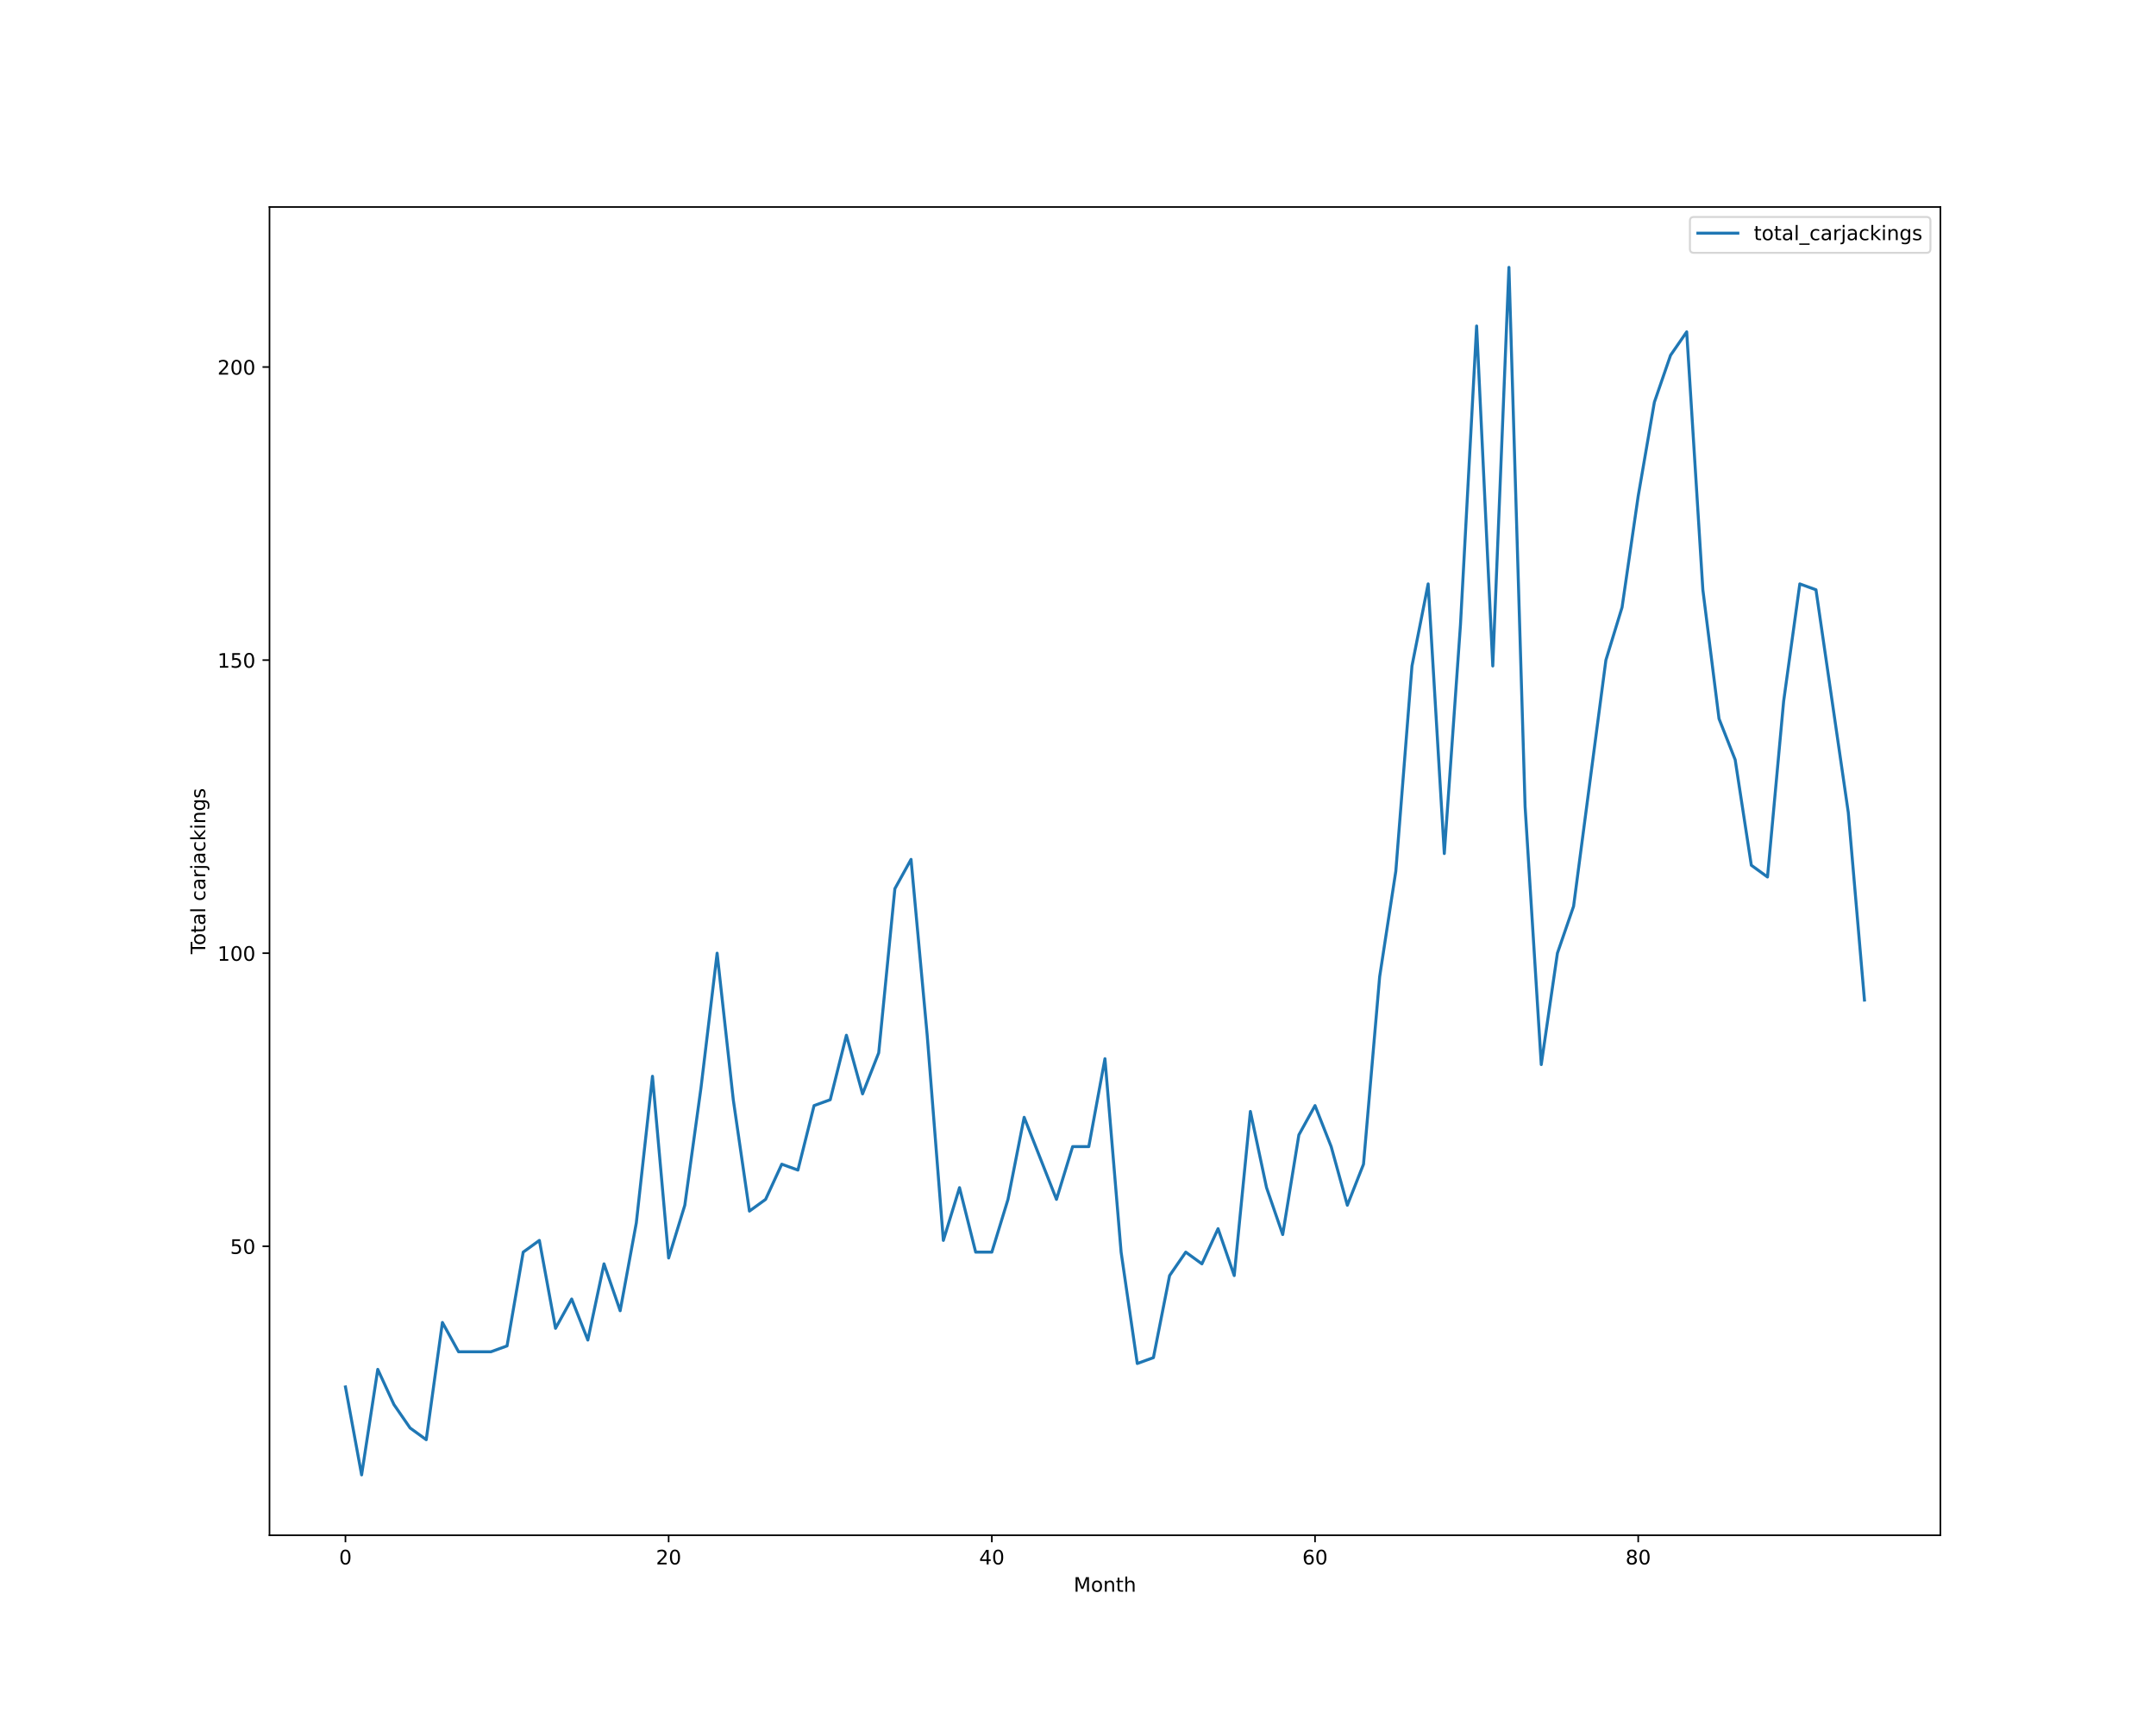
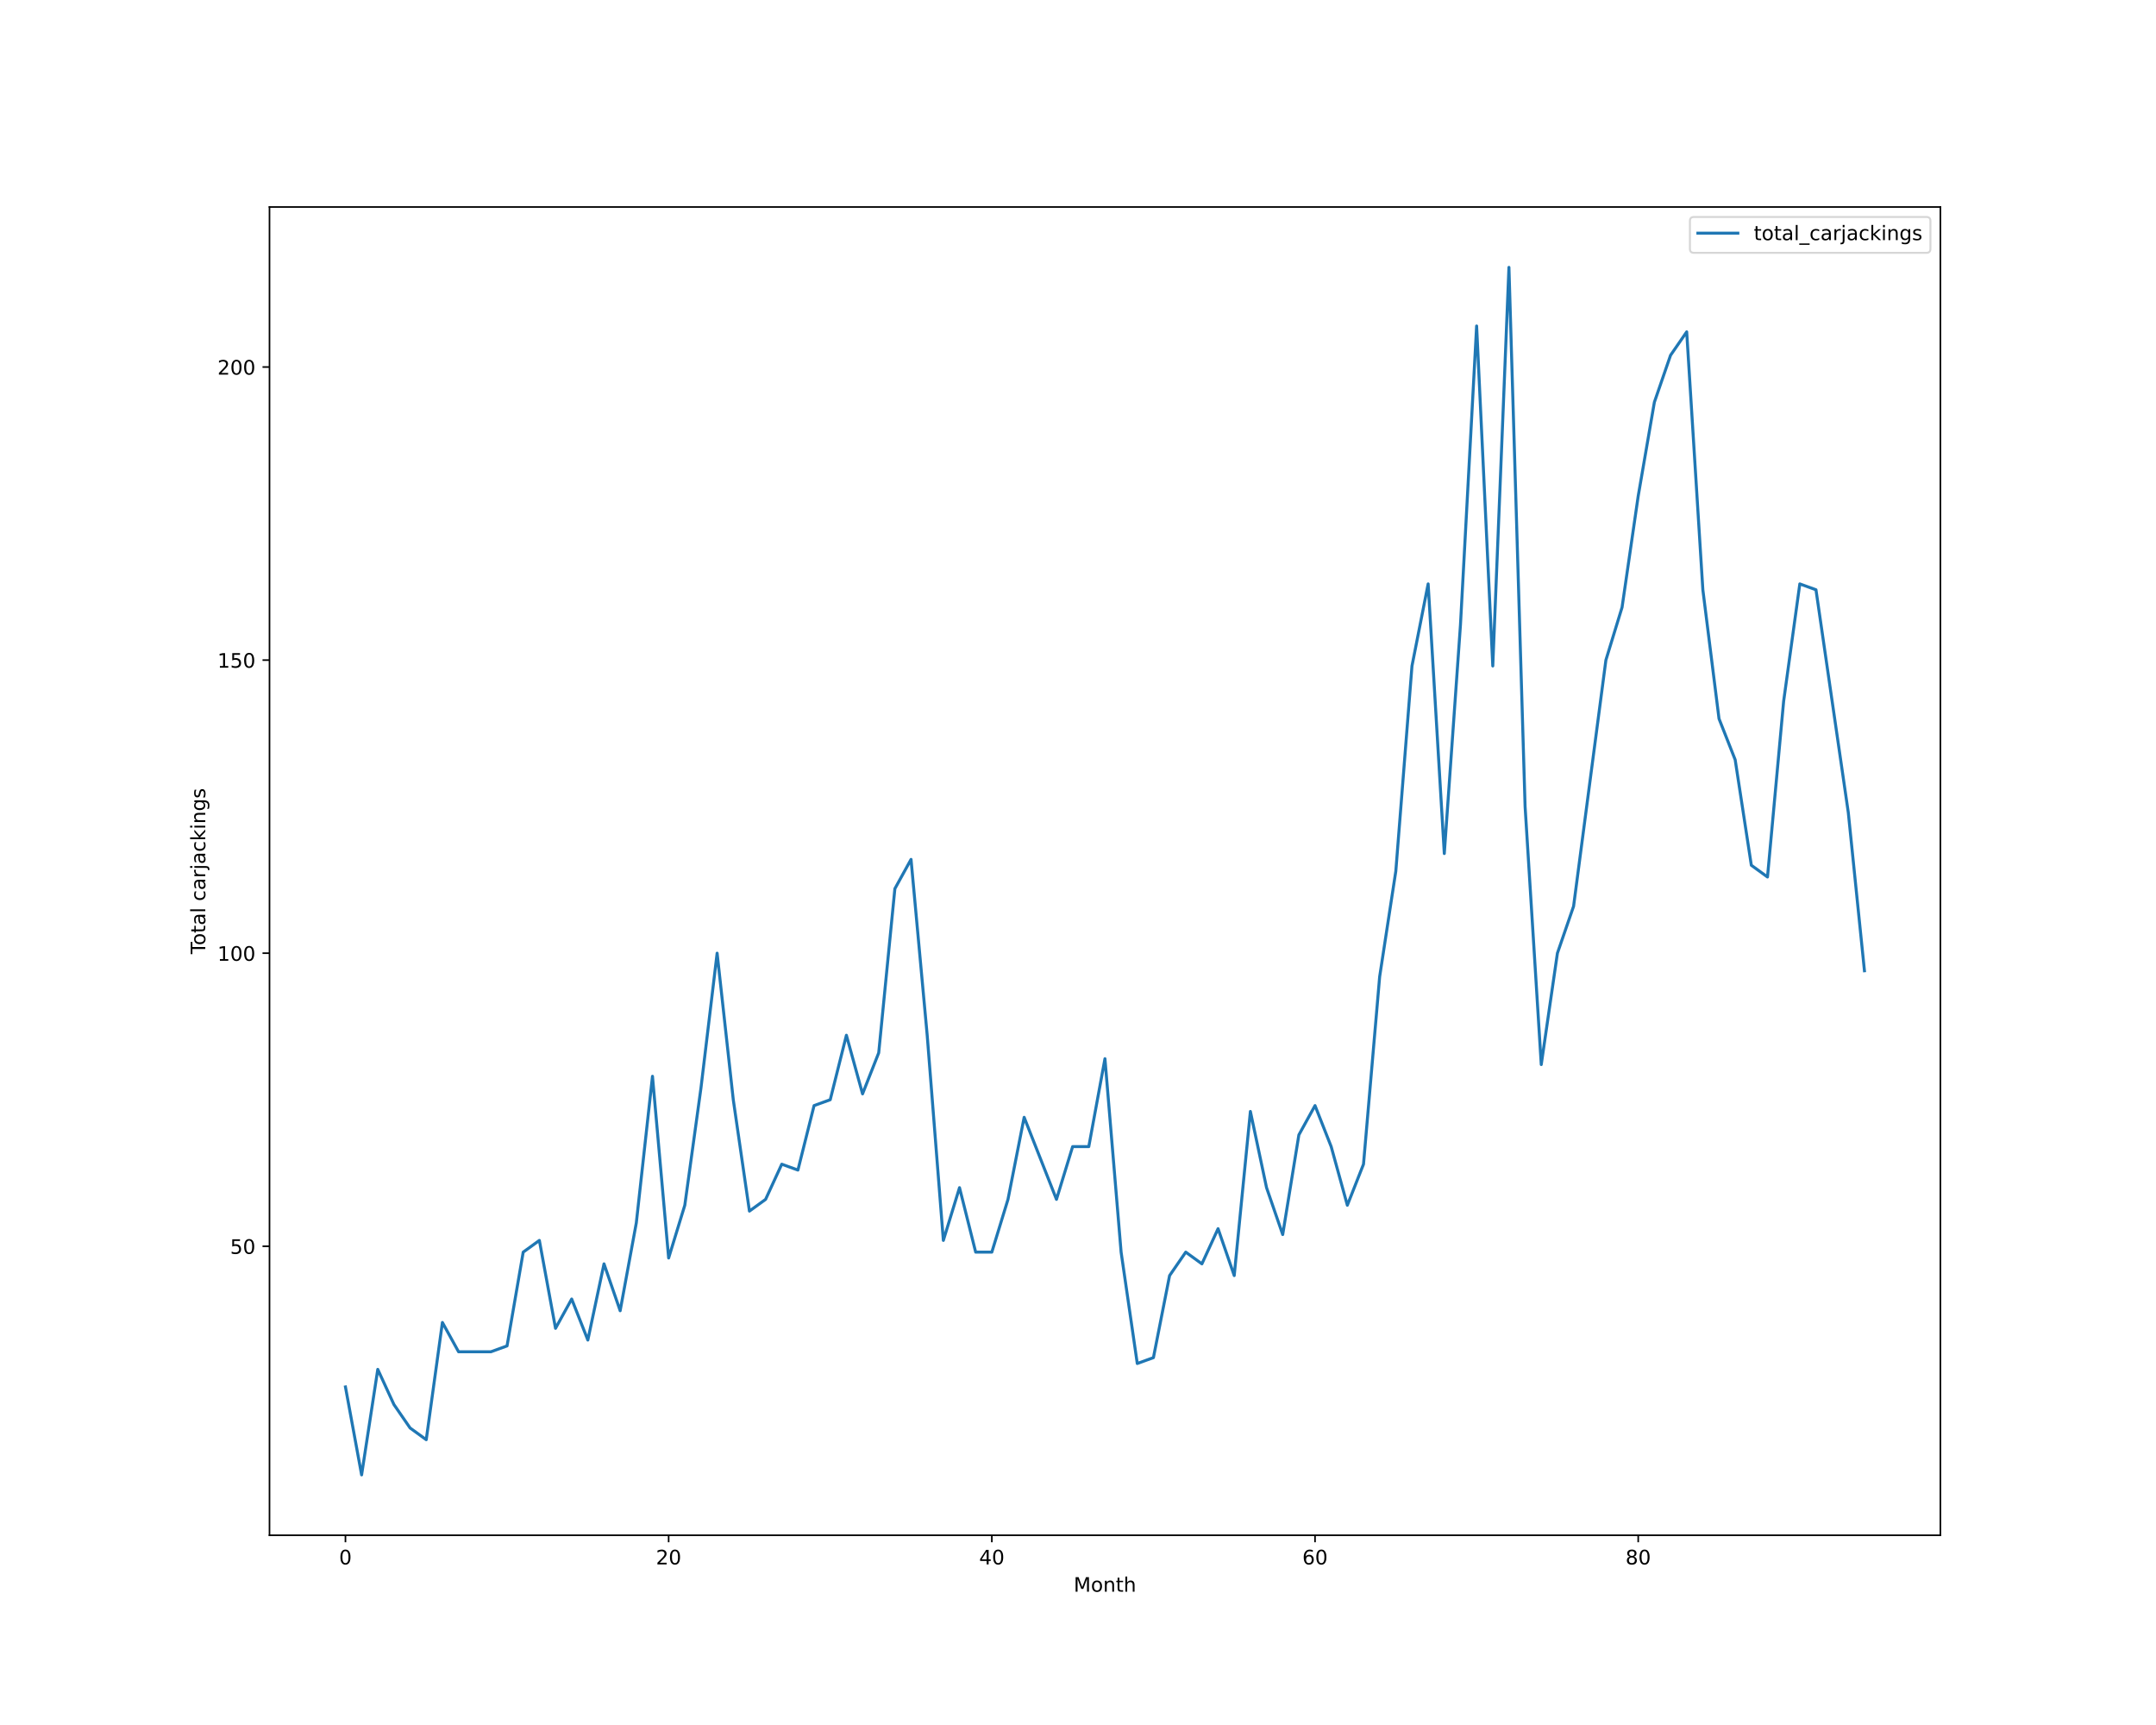
<svg xmlns="http://www.w3.org/2000/svg" xmlns:xlink="http://www.w3.org/1999/xlink" height="864pt" version="1.1" viewBox="0 0 1080 864" width="1080pt">
  <defs>
    <style type="text/css">*{stroke-linecap:butt;stroke-linejoin:round;}</style>
  </defs>
  <g id="figure_1">
    <g id="patch_1">
      <path d="M 0 864  L 1080 864  L 1080 0  L 0 0  z " style="fill:#ffffff;" />
    </g>
    <g id="axes_1">
      <g id="patch_2">
        <path d="M 135 768.96  L 972 768.96  L 972 103.68  L 135 103.68  z " style="fill:#ffffff;" />
      </g>
      <g id="matplotlib.axis_1">
        <g id="xtick_1">
          <g id="line2d_1">
            <defs>
-               <path d="M 0 0  L 0 3.5  " id="mff0ced918f" style="stroke:#000000;stroke-width:0.8;" />
-             </defs>
-             <g>
-               <use style="stroke:#000000;stroke-width:0.8;" x="173.045" xlink:href="#mff0ced918f" y="768.96" />
+               <path d="M 0 0  L 0 3.5  " id="m4a7d5a635d" style="stroke:#000000;stroke-width:0.8;" />
+             </defs>
+             <g>
+               <use style="stroke:#000000;stroke-width:0.8;" x="173.045" xlink:href="#m4a7d5a635d" y="768.96" />
            </g>
          </g>
          <g id="text_1">
            <g transform="translate(169.8642 783.5584)scale(0.1 -0.1)">
              <defs>
                <path d="M 2034 4250  Q 1547 4250 1301 3770  Q 1056 3291 1056 2328  Q 1056 1369 1301 889  Q 1547 409 2034 409  Q 2525 409 2770 889  Q 3016 1369 3016 2328  Q 3016 3291 2770 3770  Q 2525 4250 2034 4250  z M 2034 4750  Q 2819 4750 3233 4129  Q 3647 3509 3647 2328  Q 3647 1150 3233 529  Q 2819 -91 2034 -91  Q 1250 -91 836 529  Q 422 1150 422 2328  Q 422 3509 836 4129  Q 1250 4750 2034 4750  z " id="DejaVuSans-30" transform="scale(0.015625)" />
              </defs>
              <use xlink:href="#DejaVuSans-30" />
            </g>
          </g>
        </g>
        <g id="xtick_2">
          <g id="line2d_2">
            <g>
-               <use style="stroke:#000000;stroke-width:0.8;" x="334.941" xlink:href="#mff0ced918f" y="768.96" />
+               <use style="stroke:#000000;stroke-width:0.8;" x="334.941" xlink:href="#m4a7d5a635d" y="768.96" />
            </g>
          </g>
          <g id="text_2">
            <g transform="translate(328.5785 783.5584)scale(0.1 -0.1)">
              <defs>
                <path d="M 1228 531  L 3431 531  L 3431 0  L 469 0  L 469 531  Q 828 903 1448 1529  Q 2069 2156 2228 2338  Q 2531 2678 2651 2914  Q 2772 3150 2772 3378  Q 2772 3750 2511 3984  Q 2250 4219 1831 4219  Q 1534 4219 1204 4116  Q 875 4013 500 3803  L 500 4441  Q 881 4594 1212 4672  Q 1544 4750 1819 4750  Q 2544 4750 2975 4387  Q 3406 4025 3406 3419  Q 3406 3131 3298 2873  Q 3191 2616 2906 2266  Q 2828 2175 2409 1742  Q 1991 1309 1228 531  z " id="DejaVuSans-32" transform="scale(0.015625)" />
              </defs>
              <use xlink:href="#DejaVuSans-32" />
              <use x="63.623" xlink:href="#DejaVuSans-30" />
            </g>
          </g>
        </g>
        <g id="xtick_3">
          <g id="line2d_3">
            <g>
-               <use style="stroke:#000000;stroke-width:0.8;" x="496.837" xlink:href="#mff0ced918f" y="768.96" />
+               <use style="stroke:#000000;stroke-width:0.8;" x="496.837" xlink:href="#m4a7d5a635d" y="768.96" />
            </g>
          </g>
          <g id="text_3">
            <g transform="translate(490.4741 783.5584)scale(0.1 -0.1)">
              <defs>
                <path d="M 2419 4116  L 825 1625  L 2419 1625  L 2419 4116  z M 2253 4666  L 3047 4666  L 3047 1625  L 3713 1625  L 3713 1100  L 3047 1100  L 3047 0  L 2419 0  L 2419 1100  L 313 1100  L 313 1709  L 2253 4666  z " id="DejaVuSans-34" transform="scale(0.015625)" />
              </defs>
              <use xlink:href="#DejaVuSans-34" />
              <use x="63.623" xlink:href="#DejaVuSans-30" />
            </g>
          </g>
        </g>
        <g id="xtick_4">
          <g id="line2d_4">
            <g>
-               <use style="stroke:#000000;stroke-width:0.8;" x="658.732" xlink:href="#mff0ced918f" y="768.96" />
+               <use style="stroke:#000000;stroke-width:0.8;" x="658.732" xlink:href="#m4a7d5a635d" y="768.96" />
            </g>
          </g>
          <g id="text_4">
            <g transform="translate(652.3696 783.5584)scale(0.1 -0.1)">
              <defs>
                <path d="M 2113 2584  Q 1688 2584 1439 2293  Q 1191 2003 1191 1497  Q 1191 994 1439 701  Q 1688 409 2113 409  Q 2538 409 2786 701  Q 3034 994 3034 1497  Q 3034 2003 2786 2293  Q 2538 2584 2113 2584  z M 3366 4563  L 3366 3988  Q 3128 4100 2886 4159  Q 2644 4219 2406 4219  Q 1781 4219 1451 3797  Q 1122 3375 1075 2522  Q 1259 2794 1537 2939  Q 1816 3084 2150 3084  Q 2853 3084 3261 2657  Q 3669 2231 3669 1497  Q 3669 778 3244 343  Q 2819 -91 2113 -91  Q 1303 -91 875 529  Q 447 1150 447 2328  Q 447 3434 972 4092  Q 1497 4750 2381 4750  Q 2619 4750 2861 4703  Q 3103 4656 3366 4563  z " id="DejaVuSans-36" transform="scale(0.015625)" />
              </defs>
              <use xlink:href="#DejaVuSans-36" />
              <use x="63.623" xlink:href="#DejaVuSans-30" />
            </g>
          </g>
        </g>
        <g id="xtick_5">
          <g id="line2d_5">
            <g>
-               <use style="stroke:#000000;stroke-width:0.8;" x="820.628" xlink:href="#mff0ced918f" y="768.96" />
+               <use style="stroke:#000000;stroke-width:0.8;" x="820.628" xlink:href="#m4a7d5a635d" y="768.96" />
            </g>
          </g>
          <g id="text_5">
            <g transform="translate(814.2652 783.5584)scale(0.1 -0.1)">
              <defs>
                <path d="M 2034 2216  Q 1584 2216 1326 1975  Q 1069 1734 1069 1313  Q 1069 891 1326 650  Q 1584 409 2034 409  Q 2484 409 2743 651  Q 3003 894 3003 1313  Q 3003 1734 2745 1975  Q 2488 2216 2034 2216  z M 1403 2484  Q 997 2584 770 2862  Q 544 3141 544 3541  Q 544 4100 942 4425  Q 1341 4750 2034 4750  Q 2731 4750 3128 4425  Q 3525 4100 3525 3541  Q 3525 3141 3298 2862  Q 3072 2584 2669 2484  Q 3125 2378 3379 2068  Q 3634 1759 3634 1313  Q 3634 634 3220 271  Q 2806 -91 2034 -91  Q 1263 -91 848 271  Q 434 634 434 1313  Q 434 1759 690 2068  Q 947 2378 1403 2484  z M 1172 3481  Q 1172 3119 1398 2916  Q 1625 2713 2034 2713  Q 2441 2713 2670 2916  Q 2900 3119 2900 3481  Q 2900 3844 2670 4047  Q 2441 4250 2034 4250  Q 1625 4250 1398 4047  Q 1172 3844 1172 3481  z " id="DejaVuSans-38" transform="scale(0.015625)" />
              </defs>
              <use xlink:href="#DejaVuSans-38" />
              <use x="63.623" xlink:href="#DejaVuSans-30" />
            </g>
          </g>
        </g>
        <g id="text_6">
          <g transform="translate(537.8289 797.2366)scale(0.1 -0.1)">
            <defs>
              <path d="M 628 4666  L 1569 4666  L 2759 1491  L 3956 4666  L 4897 4666  L 4897 0  L 4281 0  L 4281 4097  L 3078 897  L 2444 897  L 1241 4097  L 1241 0  L 628 0  L 628 4666  z " id="DejaVuSans-4d" transform="scale(0.015625)" />
              <path d="M 1959 3097  Q 1497 3097 1228 2736  Q 959 2375 959 1747  Q 959 1119 1226 758  Q 1494 397 1959 397  Q 2419 397 2687 759  Q 2956 1122 2956 1747  Q 2956 2369 2687 2733  Q 2419 3097 1959 3097  z M 1959 3584  Q 2709 3584 3137 3096  Q 3566 2609 3566 1747  Q 3566 888 3137 398  Q 2709 -91 1959 -91  Q 1206 -91 779 398  Q 353 888 353 1747  Q 353 2609 779 3096  Q 1206 3584 1959 3584  z " id="DejaVuSans-6f" transform="scale(0.015625)" />
              <path d="M 3513 2113  L 3513 0  L 2938 0  L 2938 2094  Q 2938 2591 2744 2837  Q 2550 3084 2163 3084  Q 1697 3084 1428 2787  Q 1159 2491 1159 1978  L 1159 0  L 581 0  L 581 3500  L 1159 3500  L 1159 2956  Q 1366 3272 1645 3428  Q 1925 3584 2291 3584  Q 2894 3584 3203 3211  Q 3513 2838 3513 2113  z " id="DejaVuSans-6e" transform="scale(0.015625)" />
              <path d="M 1172 4494  L 1172 3500  L 2356 3500  L 2356 3053  L 1172 3053  L 1172 1153  Q 1172 725 1289 603  Q 1406 481 1766 481  L 2356 481  L 2356 0  L 1766 0  Q 1100 0 847 248  Q 594 497 594 1153  L 594 3053  L 172 3053  L 172 3500  L 594 3500  L 594 4494  L 1172 4494  z " id="DejaVuSans-74" transform="scale(0.015625)" />
              <path d="M 3513 2113  L 3513 0  L 2938 0  L 2938 2094  Q 2938 2591 2744 2837  Q 2550 3084 2163 3084  Q 1697 3084 1428 2787  Q 1159 2491 1159 1978  L 1159 0  L 581 0  L 581 4863  L 1159 4863  L 1159 2956  Q 1366 3272 1645 3428  Q 1925 3584 2291 3584  Q 2894 3584 3203 3211  Q 3513 2838 3513 2113  z " id="DejaVuSans-68" transform="scale(0.015625)" />
            </defs>
            <use xlink:href="#DejaVuSans-4d" />
            <use x="86.279" xlink:href="#DejaVuSans-6f" />
            <use x="147.461" xlink:href="#DejaVuSans-6e" />
            <use x="210.84" xlink:href="#DejaVuSans-74" />
            <use x="250.049" xlink:href="#DejaVuSans-68" />
          </g>
        </g>
      </g>
      <g id="matplotlib.axis_2">
        <g id="ytick_1">
          <g id="line2d_6">
            <defs>
-               <path d="M 0 0  L -3.5 0  " id="m8ad82477fa" style="stroke:#000000;stroke-width:0.8;" />
-             </defs>
-             <g>
-               <use style="stroke:#000000;stroke-width:0.8;" x="135" xlink:href="#m8ad82477fa" y="624.219" />
+               <path d="M 0 0  L -3.5 0  " id="m0ed5654f77" style="stroke:#000000;stroke-width:0.8;" />
+             </defs>
+             <g>
+               <use style="stroke:#000000;stroke-width:0.8;" x="135" xlink:href="#m0ed5654f77" y="624.219" />
            </g>
          </g>
          <g id="text_7">
            <g transform="translate(115.275 628.0182)scale(0.1 -0.1)">
              <defs>
                <path d="M 691 4666  L 3169 4666  L 3169 4134  L 1269 4134  L 1269 2991  Q 1406 3038 1543 3061  Q 1681 3084 1819 3084  Q 2600 3084 3056 2656  Q 3513 2228 3513 1497  Q 3513 744 3044 326  Q 2575 -91 1722 -91  Q 1428 -91 1123 -41  Q 819 9 494 109  L 494 744  Q 775 591 1075 516  Q 1375 441 1709 441  Q 2250 441 2565 725  Q 2881 1009 2881 1497  Q 2881 1984 2565 2268  Q 2250 2553 1709 2553  Q 1456 2553 1204 2497  Q 953 2441 691 2322  L 691 4666  z " id="DejaVuSans-35" transform="scale(0.015625)" />
              </defs>
              <use xlink:href="#DejaVuSans-35" />
              <use x="63.623" xlink:href="#DejaVuSans-30" />
            </g>
          </g>
        </g>
        <g id="ytick_2">
          <g id="line2d_7">
            <g>
-               <use style="stroke:#000000;stroke-width:0.8;" x="135" xlink:href="#m8ad82477fa" y="477.423" />
+               <use style="stroke:#000000;stroke-width:0.8;" x="135" xlink:href="#m0ed5654f77" y="477.423" />
            </g>
          </g>
          <g id="text_8">
            <g transform="translate(108.9125 481.2221)scale(0.1 -0.1)">
              <defs>
                <path d="M 794 531  L 1825 531  L 1825 4091  L 703 3866  L 703 4441  L 1819 4666  L 2450 4666  L 2450 531  L 3481 531  L 3481 0  L 794 0  L 794 531  z " id="DejaVuSans-31" transform="scale(0.015625)" />
              </defs>
              <use xlink:href="#DejaVuSans-31" />
              <use x="63.623" xlink:href="#DejaVuSans-30" />
              <use x="127.246" xlink:href="#DejaVuSans-30" />
            </g>
          </g>
        </g>
        <g id="ytick_3">
          <g id="line2d_8">
            <g>
-               <use style="stroke:#000000;stroke-width:0.8;" x="135" xlink:href="#m8ad82477fa" y="330.627" />
+               <use style="stroke:#000000;stroke-width:0.8;" x="135" xlink:href="#m0ed5654f77" y="330.627" />
            </g>
          </g>
          <g id="text_9">
            <g transform="translate(108.9125 334.426)scale(0.1 -0.1)">
              <use xlink:href="#DejaVuSans-31" />
              <use x="63.623" xlink:href="#DejaVuSans-35" />
              <use x="127.246" xlink:href="#DejaVuSans-30" />
            </g>
          </g>
        </g>
        <g id="ytick_4">
          <g id="line2d_9">
            <g>
-               <use style="stroke:#000000;stroke-width:0.8;" x="135" xlink:href="#m8ad82477fa" y="183.831" />
+               <use style="stroke:#000000;stroke-width:0.8;" x="135" xlink:href="#m0ed5654f77" y="183.831" />
            </g>
          </g>
          <g id="text_10">
            <g transform="translate(108.9125 187.6299)scale(0.1 -0.1)">
              <use xlink:href="#DejaVuSans-32" />
              <use x="63.623" xlink:href="#DejaVuSans-30" />
              <use x="127.246" xlink:href="#DejaVuSans-30" />
            </g>
          </g>
        </g>
        <g id="text_11">
          <g transform="translate(102.8328 477.8888)rotate(-90)scale(0.1 -0.1)">
            <defs>
              <path d="M -19 4666  L 3928 4666  L 3928 4134  L 2272 4134  L 2272 0  L 1638 0  L 1638 4134  L -19 4134  L -19 4666  z " id="DejaVuSans-54" transform="scale(0.015625)" />
              <path d="M 2194 1759  Q 1497 1759 1228 1600  Q 959 1441 959 1056  Q 959 750 1161 570  Q 1363 391 1709 391  Q 2188 391 2477 730  Q 2766 1069 2766 1631  L 2766 1759  L 2194 1759  z M 3341 1997  L 3341 0  L 2766 0  L 2766 531  Q 2569 213 2275 61  Q 1981 -91 1556 -91  Q 1019 -91 701 211  Q 384 513 384 1019  Q 384 1609 779 1909  Q 1175 2209 1959 2209  L 2766 2209  L 2766 2266  Q 2766 2663 2505 2880  Q 2244 3097 1772 3097  Q 1472 3097 1187 3025  Q 903 2953 641 2809  L 641 3341  Q 956 3463 1253 3523  Q 1550 3584 1831 3584  Q 2591 3584 2966 3190  Q 3341 2797 3341 1997  z " id="DejaVuSans-61" transform="scale(0.015625)" />
              <path d="M 603 4863  L 1178 4863  L 1178 0  L 603 0  L 603 4863  z " id="DejaVuSans-6c" transform="scale(0.015625)" />
              <path id="DejaVuSans-20" transform="scale(0.015625)" />
              <path d="M 3122 3366  L 3122 2828  Q 2878 2963 2633 3030  Q 2388 3097 2138 3097  Q 1578 3097 1268 2742  Q 959 2388 959 1747  Q 959 1106 1268 751  Q 1578 397 2138 397  Q 2388 397 2633 464  Q 2878 531 3122 666  L 3122 134  Q 2881 22 2623 -34  Q 2366 -91 2075 -91  Q 1284 -91 818 406  Q 353 903 353 1747  Q 353 2603 823 3093  Q 1294 3584 2113 3584  Q 2378 3584 2631 3529  Q 2884 3475 3122 3366  z " id="DejaVuSans-63" transform="scale(0.015625)" />
              <path d="M 2631 2963  Q 2534 3019 2420 3045  Q 2306 3072 2169 3072  Q 1681 3072 1420 2755  Q 1159 2438 1159 1844  L 1159 0  L 581 0  L 581 3500  L 1159 3500  L 1159 2956  Q 1341 3275 1631 3429  Q 1922 3584 2338 3584  Q 2397 3584 2469 3576  Q 2541 3569 2628 3553  L 2631 2963  z " id="DejaVuSans-72" transform="scale(0.015625)" />
              <path d="M 603 3500  L 1178 3500  L 1178 -63  Q 1178 -731 923 -1031  Q 669 -1331 103 -1331  L -116 -1331  L -116 -844  L 38 -844  Q 366 -844 484 -692  Q 603 -541 603 -63  L 603 3500  z M 603 4863  L 1178 4863  L 1178 4134  L 603 4134  L 603 4863  z " id="DejaVuSans-6a" transform="scale(0.015625)" />
              <path d="M 581 4863  L 1159 4863  L 1159 1991  L 2875 3500  L 3609 3500  L 1753 1863  L 3688 0  L 2938 0  L 1159 1709  L 1159 0  L 581 0  L 581 4863  z " id="DejaVuSans-6b" transform="scale(0.015625)" />
              <path d="M 603 3500  L 1178 3500  L 1178 0  L 603 0  L 603 3500  z M 603 4863  L 1178 4863  L 1178 4134  L 603 4134  L 603 4863  z " id="DejaVuSans-69" transform="scale(0.015625)" />
              <path d="M 2906 1791  Q 2906 2416 2648 2759  Q 2391 3103 1925 3103  Q 1463 3103 1205 2759  Q 947 2416 947 1791  Q 947 1169 1205 825  Q 1463 481 1925 481  Q 2391 481 2648 825  Q 2906 1169 2906 1791  z M 3481 434  Q 3481 -459 3084 -895  Q 2688 -1331 1869 -1331  Q 1566 -1331 1297 -1286  Q 1028 -1241 775 -1147  L 775 -588  Q 1028 -725 1275 -790  Q 1522 -856 1778 -856  Q 2344 -856 2625 -561  Q 2906 -266 2906 331  L 2906 616  Q 2728 306 2450 153  Q 2172 0 1784 0  Q 1141 0 747 490  Q 353 981 353 1791  Q 353 2603 747 3093  Q 1141 3584 1784 3584  Q 2172 3584 2450 3431  Q 2728 3278 2906 2969  L 2906 3500  L 3481 3500  L 3481 434  z " id="DejaVuSans-67" transform="scale(0.015625)" />
              <path d="M 2834 3397  L 2834 2853  Q 2591 2978 2328 3040  Q 2066 3103 1784 3103  Q 1356 3103 1142 2972  Q 928 2841 928 2578  Q 928 2378 1081 2264  Q 1234 2150 1697 2047  L 1894 2003  Q 2506 1872 2764 1633  Q 3022 1394 3022 966  Q 3022 478 2636 193  Q 2250 -91 1575 -91  Q 1294 -91 989 -36  Q 684 19 347 128  L 347 722  Q 666 556 975 473  Q 1284 391 1588 391  Q 1994 391 2212 530  Q 2431 669 2431 922  Q 2431 1156 2273 1281  Q 2116 1406 1581 1522  L 1381 1569  Q 847 1681 609 1914  Q 372 2147 372 2553  Q 372 3047 722 3315  Q 1072 3584 1716 3584  Q 2034 3584 2315 3537  Q 2597 3491 2834 3397  z " id="DejaVuSans-73" transform="scale(0.015625)" />
            </defs>
            <use xlink:href="#DejaVuSans-54" />
            <use x="44.084" xlink:href="#DejaVuSans-6f" />
            <use x="105.266" xlink:href="#DejaVuSans-74" />
            <use x="144.475" xlink:href="#DejaVuSans-61" />
            <use x="205.754" xlink:href="#DejaVuSans-6c" />
            <use x="233.537" xlink:href="#DejaVuSans-20" />
            <use x="265.324" xlink:href="#DejaVuSans-63" />
            <use x="320.305" xlink:href="#DejaVuSans-61" />
            <use x="381.584" xlink:href="#DejaVuSans-72" />
            <use x="422.697" xlink:href="#DejaVuSans-6a" />
            <use x="450.48" xlink:href="#DejaVuSans-61" />
            <use x="511.76" xlink:href="#DejaVuSans-63" />
            <use x="566.74" xlink:href="#DejaVuSans-6b" />
            <use x="624.65" xlink:href="#DejaVuSans-69" />
            <use x="652.434" xlink:href="#DejaVuSans-6e" />
            <use x="715.812" xlink:href="#DejaVuSans-67" />
            <use x="779.289" xlink:href="#DejaVuSans-73" />
          </g>
        </g>
      </g>
      <g id="line2d_10">
-         <path clip-path="url(#pdcc14b7ac5)" d="M 173.045 694.681  L 181.14 738.72  L 189.235 685.873  L 197.33 703.489  L 205.425 715.233  L 213.519 721.104  L 221.614 662.386  L 229.709 677.066  L 237.804 677.066  L 245.898 677.066  L 253.993 674.13  L 262.088 627.155  L 270.183 621.283  L 278.278 665.322  L 286.372 650.642  L 294.467 671.194  L 302.562 633.027  L 310.657 656.514  L 318.751 612.475  L 326.846 539.077  L 334.941 630.091  L 343.036 603.668  L 351.131 544.949  L 359.225 477.423  L 367.32 550.821  L 375.415 606.603  L 383.51 600.732  L 391.604 583.116  L 399.699 586.052  L 407.794 553.757  L 415.889 550.821  L 423.984 518.526  L 432.078 547.885  L 440.173 527.334  L 448.268 445.128  L 456.363 430.448  L 464.457 518.526  L 472.552 621.283  L 480.647 594.86  L 488.742 627.155  L 496.837 627.155  L 504.931 600.732  L 513.026 559.629  L 521.121 580.18  L 529.216 600.732  L 537.31 574.308  L 545.405 574.308  L 553.5 530.27  L 561.595 627.155  L 569.69 682.937  L 577.784 680.002  L 585.879 638.899  L 593.974 627.155  L 602.069 633.027  L 610.163 615.411  L 618.258 638.899  L 626.353 556.693  L 634.448 594.86  L 642.543 618.347  L 650.637 568.437  L 658.732 553.757  L 666.827 574.308  L 674.922 603.668  L 683.016 583.116  L 691.111 489.167  L 699.206 436.32  L 707.301 333.563  L 715.396 292.46  L 723.49 427.512  L 731.585 313.011  L 739.68 163.279  L 747.775 333.563  L 755.869 133.92  L 763.964 404.025  L 772.059 533.205  L 780.154 477.423  L 788.249 453.936  L 796.343 392.281  L 804.438 330.627  L 812.533 304.203  L 820.628 248.421  L 828.722 201.446  L 836.817 177.959  L 844.912 166.215  L 853.007 295.396  L 861.102 359.986  L 869.196 380.537  L 877.291 433.384  L 885.386 439.256  L 893.481 351.178  L 901.575 292.46  L 909.67 295.396  L 917.765 351.178  L 925.86 406.961  L 933.955 500.91  " style="fill:none;stroke:#1f77b4;stroke-linecap:square;stroke-width:1.5;" />
+         <path clip-path="url(#p49b3854403)" d="M 173.045 694.681  L 181.14 738.72  L 189.235 685.873  L 197.33 703.489  L 205.425 715.233  L 213.519 721.104  L 221.614 662.386  L 229.709 677.066  L 237.804 677.066  L 245.898 677.066  L 253.993 674.13  L 262.088 627.155  L 270.183 621.283  L 278.278 665.322  L 286.372 650.642  L 294.467 671.194  L 302.562 633.027  L 310.657 656.514  L 318.751 612.475  L 326.846 539.077  L 334.941 630.091  L 343.036 603.668  L 351.131 544.949  L 359.225 477.423  L 367.32 550.821  L 375.415 606.603  L 383.51 600.732  L 391.604 583.116  L 399.699 586.052  L 407.794 553.757  L 415.889 550.821  L 423.984 518.526  L 432.078 547.885  L 440.173 527.334  L 448.268 445.128  L 456.363 430.448  L 464.457 518.526  L 472.552 621.283  L 480.647 594.86  L 488.742 627.155  L 496.837 627.155  L 504.931 600.732  L 513.026 559.629  L 521.121 580.18  L 529.216 600.732  L 537.31 574.308  L 545.405 574.308  L 553.5 530.27  L 561.595 627.155  L 569.69 682.937  L 577.784 680.002  L 585.879 638.899  L 593.974 627.155  L 602.069 633.027  L 610.163 615.411  L 618.258 638.899  L 626.353 556.693  L 634.448 594.86  L 642.543 618.347  L 650.637 568.437  L 658.732 553.757  L 666.827 574.308  L 674.922 603.668  L 683.016 583.116  L 691.111 489.167  L 699.206 436.32  L 707.301 333.563  L 715.396 292.46  L 723.49 427.512  L 731.585 313.011  L 739.68 163.279  L 747.775 333.563  L 755.869 133.92  L 763.964 404.025  L 772.059 533.205  L 780.154 477.423  L 788.249 453.936  L 796.343 392.281  L 804.438 330.627  L 812.533 304.203  L 820.628 248.421  L 828.722 201.446  L 836.817 177.959  L 844.912 166.215  L 853.007 295.396  L 861.102 359.986  L 869.196 380.537  L 877.291 433.384  L 885.386 439.256  L 893.481 351.178  L 901.575 292.46  L 909.67 295.396  L 917.765 351.178  L 925.86 406.961  L 933.955 486.231  " style="fill:none;stroke:#1f77b4;stroke-linecap:square;stroke-width:1.5;" />
      </g>
      <g id="patch_3">
        <path d="M 135 768.96  L 135 103.68  " style="fill:none;stroke:#000000;stroke-linecap:square;stroke-linejoin:miter;stroke-width:0.8;" />
      </g>
      <g id="patch_4">
        <path d="M 972 768.96  L 972 103.68  " style="fill:none;stroke:#000000;stroke-linecap:square;stroke-linejoin:miter;stroke-width:0.8;" />
      </g>
      <g id="patch_5">
        <path d="M 135 768.96  L 972 768.96  " style="fill:none;stroke:#000000;stroke-linecap:square;stroke-linejoin:miter;stroke-width:0.8;" />
      </g>
      <g id="patch_6">
        <path d="M 135 103.68  L 972 103.68  " style="fill:none;stroke:#000000;stroke-linecap:square;stroke-linejoin:miter;stroke-width:0.8;" />
      </g>
      <g id="legend_1">
        <g id="patch_7">
          <path d="M 848.528 126.636  L 965 126.636  Q 967 126.636 967 124.636  L 967 110.68  Q 967 108.68 965 108.68  L 848.528 108.68  Q 846.528 108.68 846.528 110.68  L 846.528 124.636  Q 846.528 126.636 848.528 126.636  z " style="fill:#ffffff;opacity:0.8;stroke:#cccccc;stroke-linejoin:miter;" />
        </g>
        <g id="line2d_11">
          <path d="M 850.528 116.778  L 870.528 116.778  " style="fill:none;stroke:#1f77b4;stroke-linecap:square;stroke-width:1.5;" />
        </g>
        <g id="line2d_12" />
        <g id="text_12">
          <g transform="translate(878.5281 120.2784)scale(0.1 -0.1)">
            <defs>
              <path d="M 3263 -1063  L 3263 -1509  L -63 -1509  L -63 -1063  L 3263 -1063  z " id="DejaVuSans-5f" transform="scale(0.015625)" />
            </defs>
            <use xlink:href="#DejaVuSans-74" />
            <use x="39.209" xlink:href="#DejaVuSans-6f" />
            <use x="100.391" xlink:href="#DejaVuSans-74" />
            <use x="139.6" xlink:href="#DejaVuSans-61" />
            <use x="200.879" xlink:href="#DejaVuSans-6c" />
            <use x="228.662" xlink:href="#DejaVuSans-5f" />
            <use x="278.662" xlink:href="#DejaVuSans-63" />
            <use x="333.643" xlink:href="#DejaVuSans-61" />
            <use x="394.922" xlink:href="#DejaVuSans-72" />
            <use x="436.035" xlink:href="#DejaVuSans-6a" />
            <use x="463.818" xlink:href="#DejaVuSans-61" />
            <use x="525.098" xlink:href="#DejaVuSans-63" />
            <use x="580.078" xlink:href="#DejaVuSans-6b" />
            <use x="637.988" xlink:href="#DejaVuSans-69" />
            <use x="665.771" xlink:href="#DejaVuSans-6e" />
            <use x="729.15" xlink:href="#DejaVuSans-67" />
            <use x="792.627" xlink:href="#DejaVuSans-73" />
          </g>
        </g>
      </g>
    </g>
  </g>
  <defs>
-     <clipPath id="pdcc14b7ac5">
+     <clipPath id="p49b3854403">
      <rect height="665.28" width="837" x="135" y="103.68" />
    </clipPath>
  </defs>
</svg>
